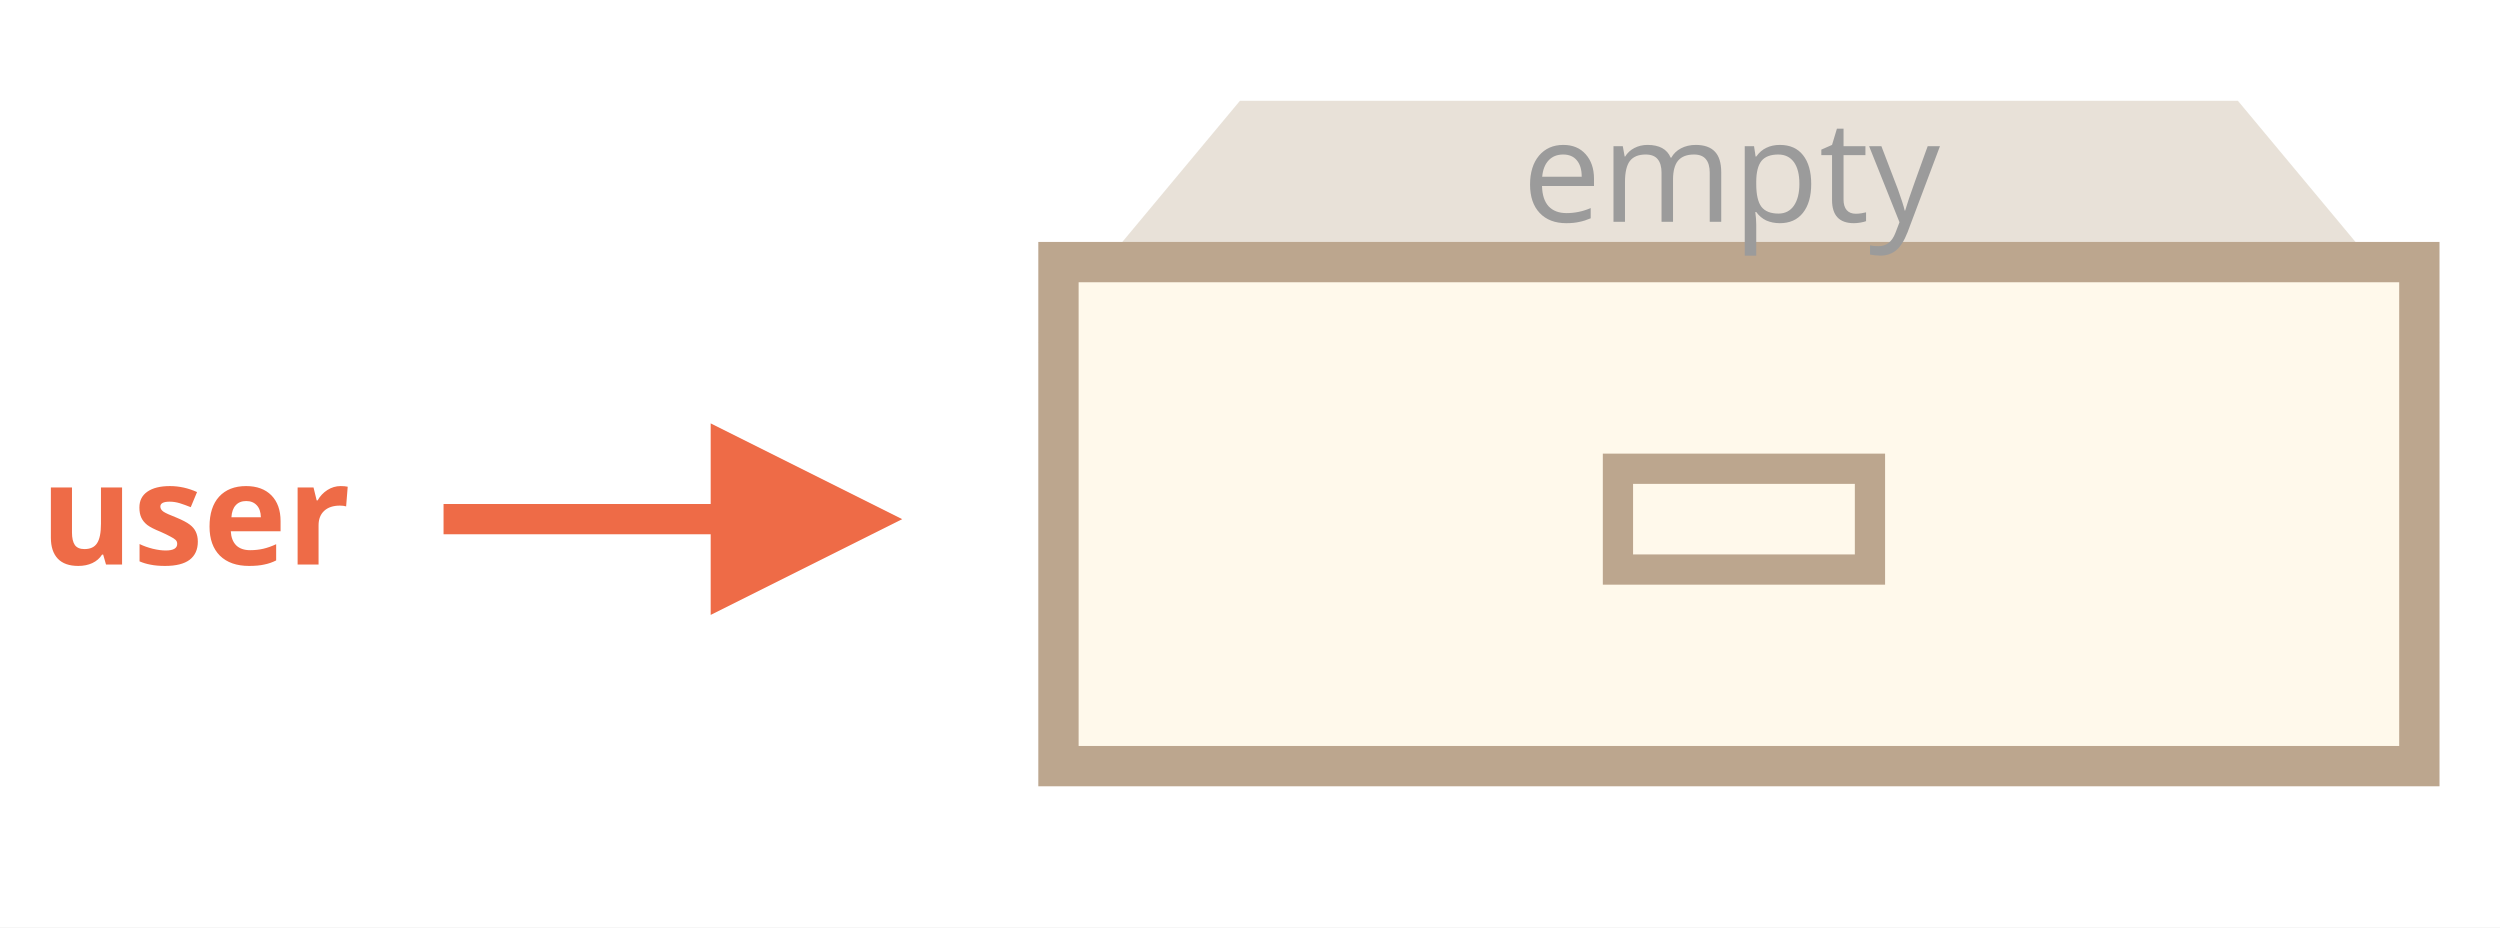
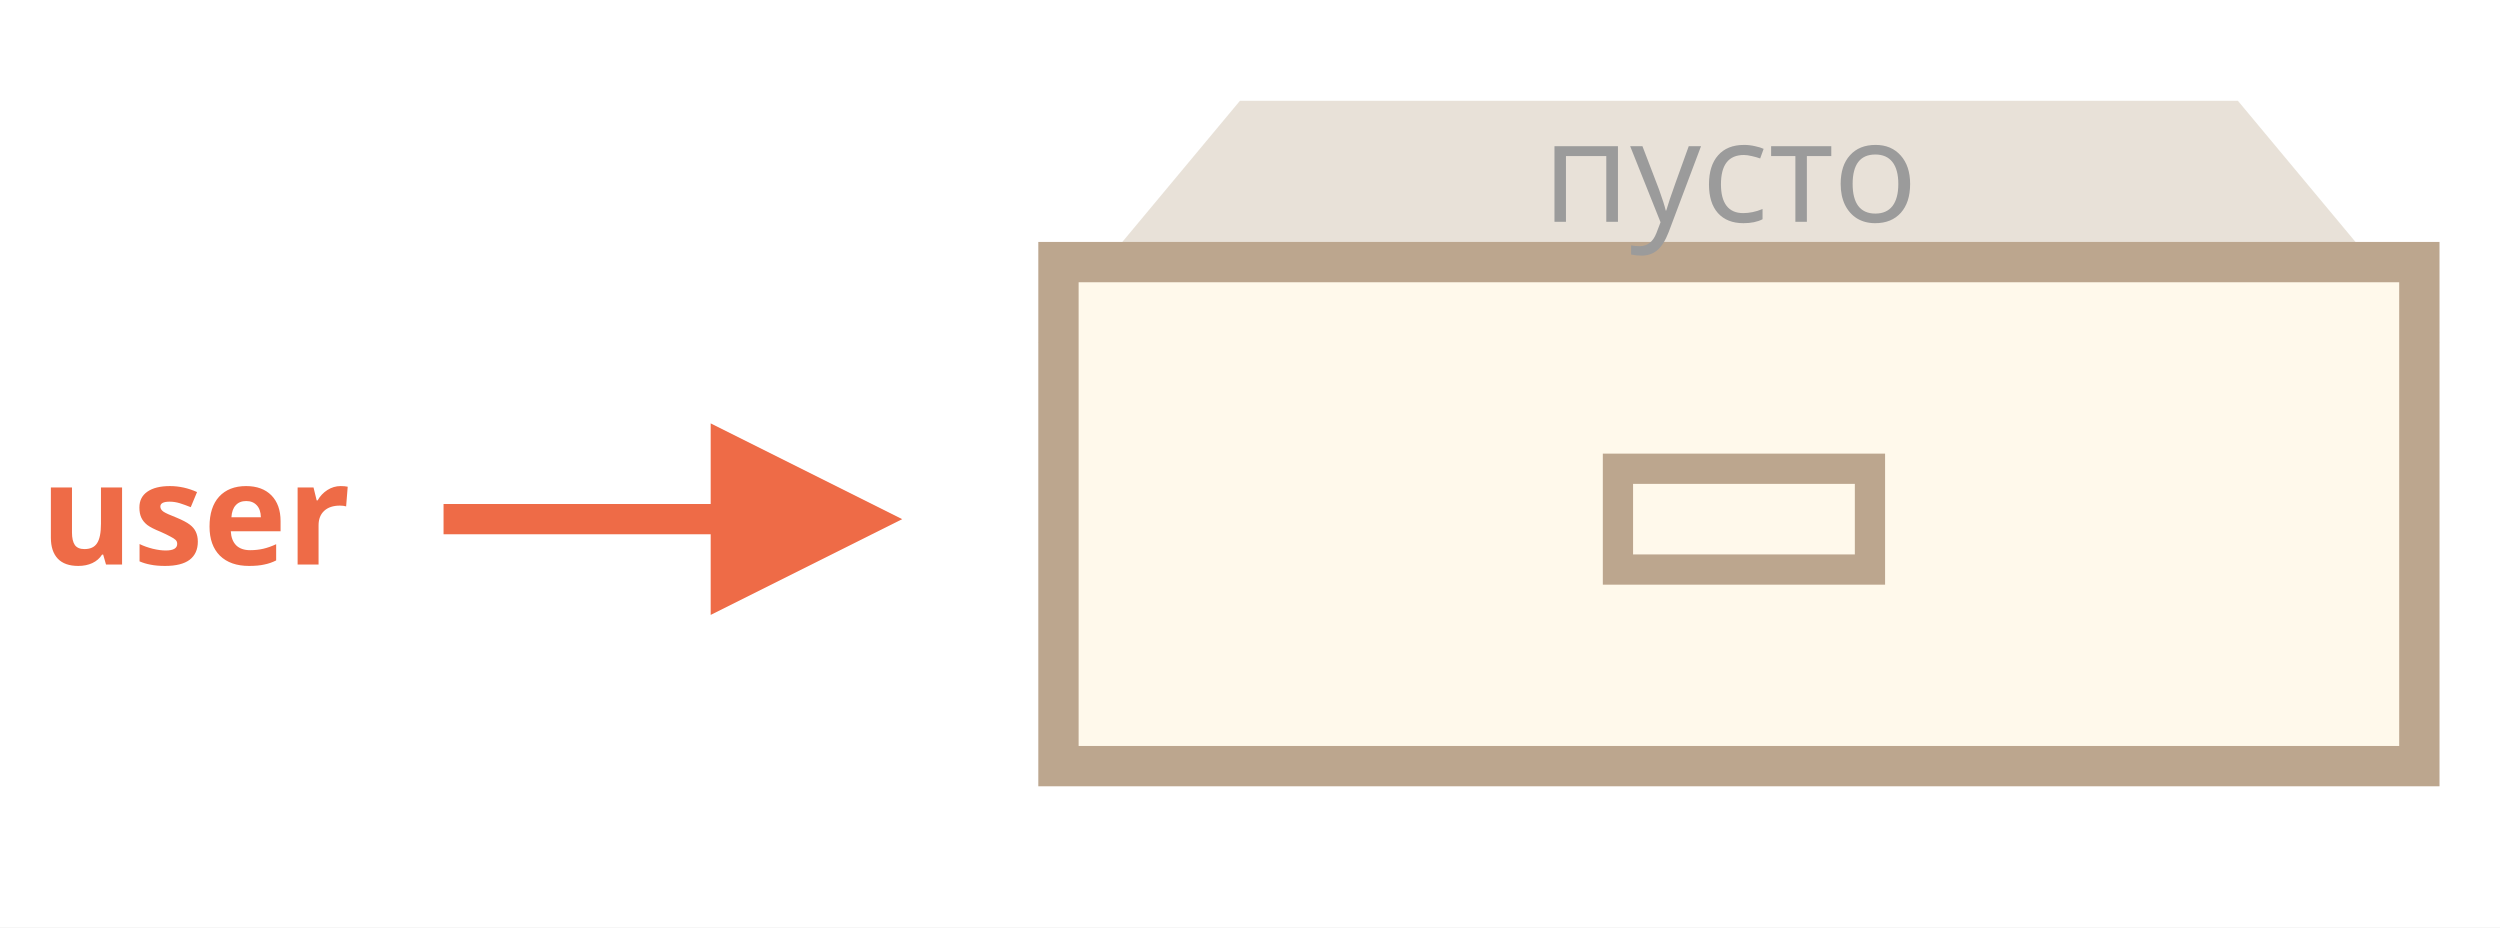
<svg xmlns="http://www.w3.org/2000/svg" width="248px" height="92px" viewBox="0 0 248 92" version="1.1">
  <g id="combined" stroke="none" stroke-width="1" fill="none" fill-rule="evenodd">
    <g id="object-user-empty.svg">
      <rect fill="#FFFFFF" x="0" y="0" width="248" height="92" />
      <path d="M123.937,12 L107.27,32 L237.73,32 L221.063,12 L123.937,12 Z" id="Rectangle-4-Copy" stroke="#D1C4B1" stroke-width="4" fill="#D1C4B1" opacity="0.5" />
      <rect id="Rectangle-4" stroke="#BCA68E" stroke-width="4" fill="#FFF9EB" x="105" y="26" width="135" height="50" />
      <rect id="Rectangle-8" stroke="#BCA68E" stroke-width="3" x="160.5" y="46.5" width="25" height="10" />
      <text id="empty" font-family="OpenSans-Regular, Open Sans" font-size="14" font-weight="normal" fill="#9B9B9B">
-         <tspan x="151" y="22">empty</tspan>
+         <tspan x="153" y="22">пусто</tspan>
      </text>
      <text id="user" font-family="OpenSans-Bold, Open Sans" font-size="14" font-weight="bold" fill="#EE6B47">
        <tspan x="4" y="56">user</tspan>
      </text>
      <path id="Line-8" d="M70.5,53 L44,53 L44,50 L70.5,50 L70.5,42 L89.5,51.5 L70.5,61 L70.5,53 Z" fill="#EE6B47" fill-rule="nonzero" />
    </g>
  </g>
</svg>
